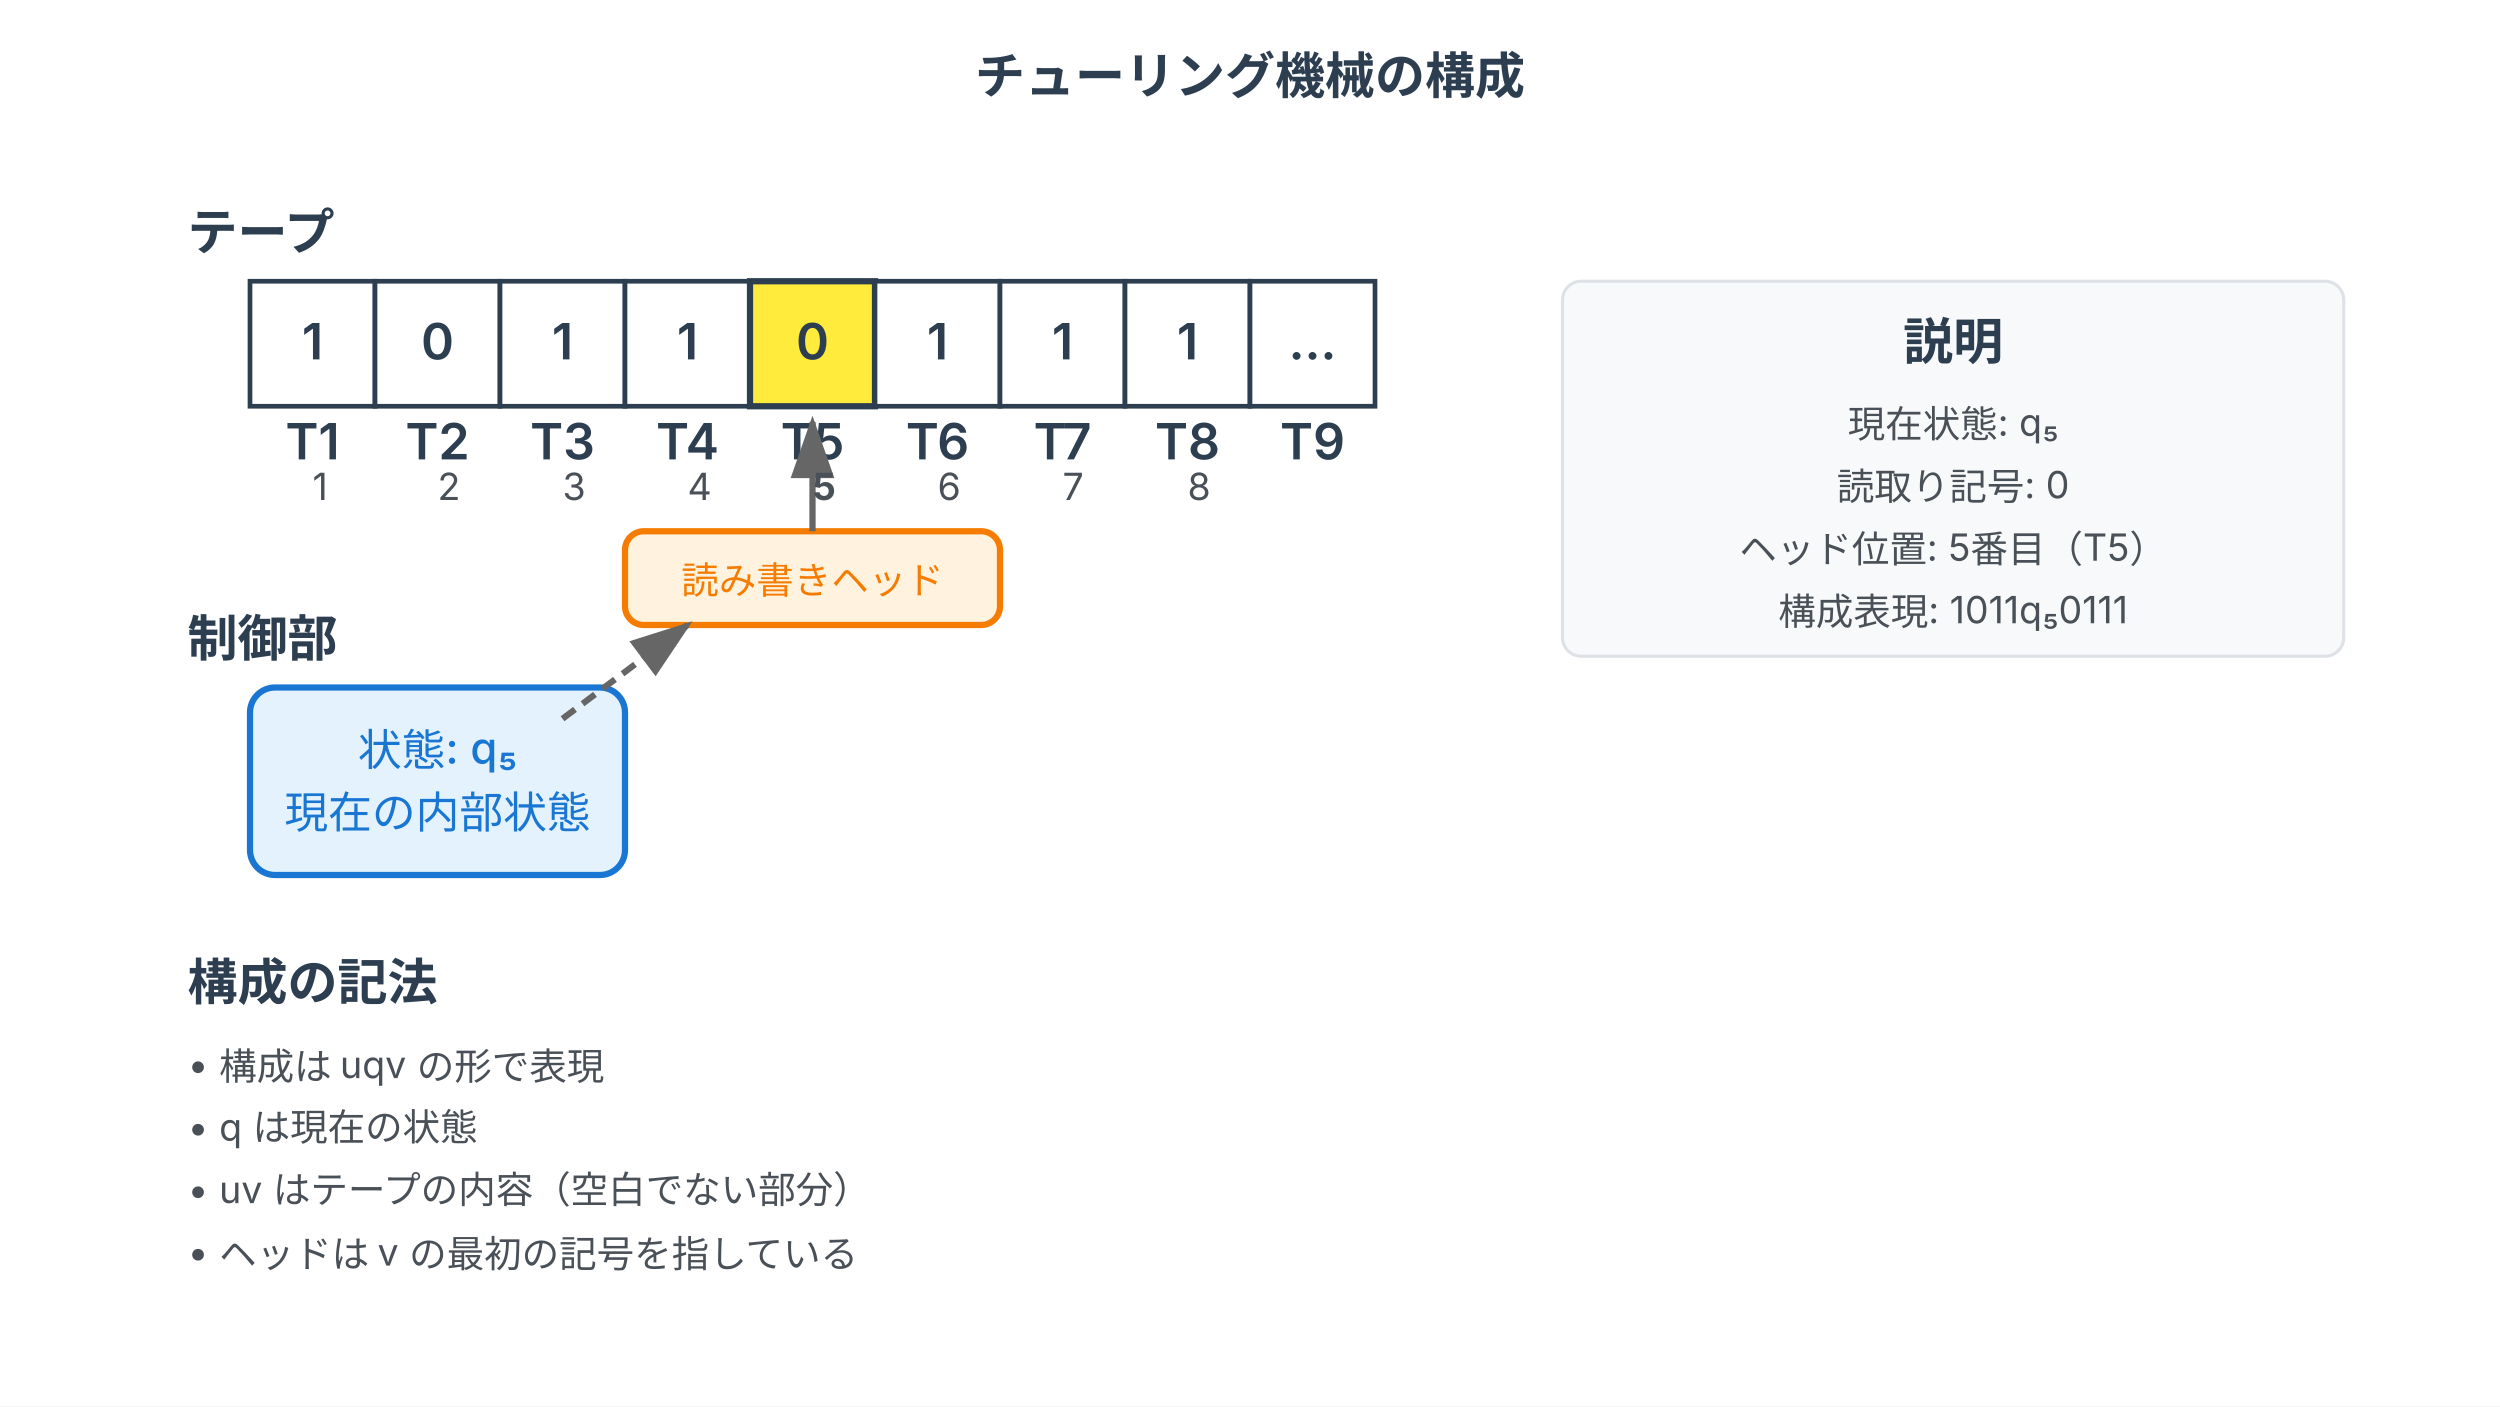
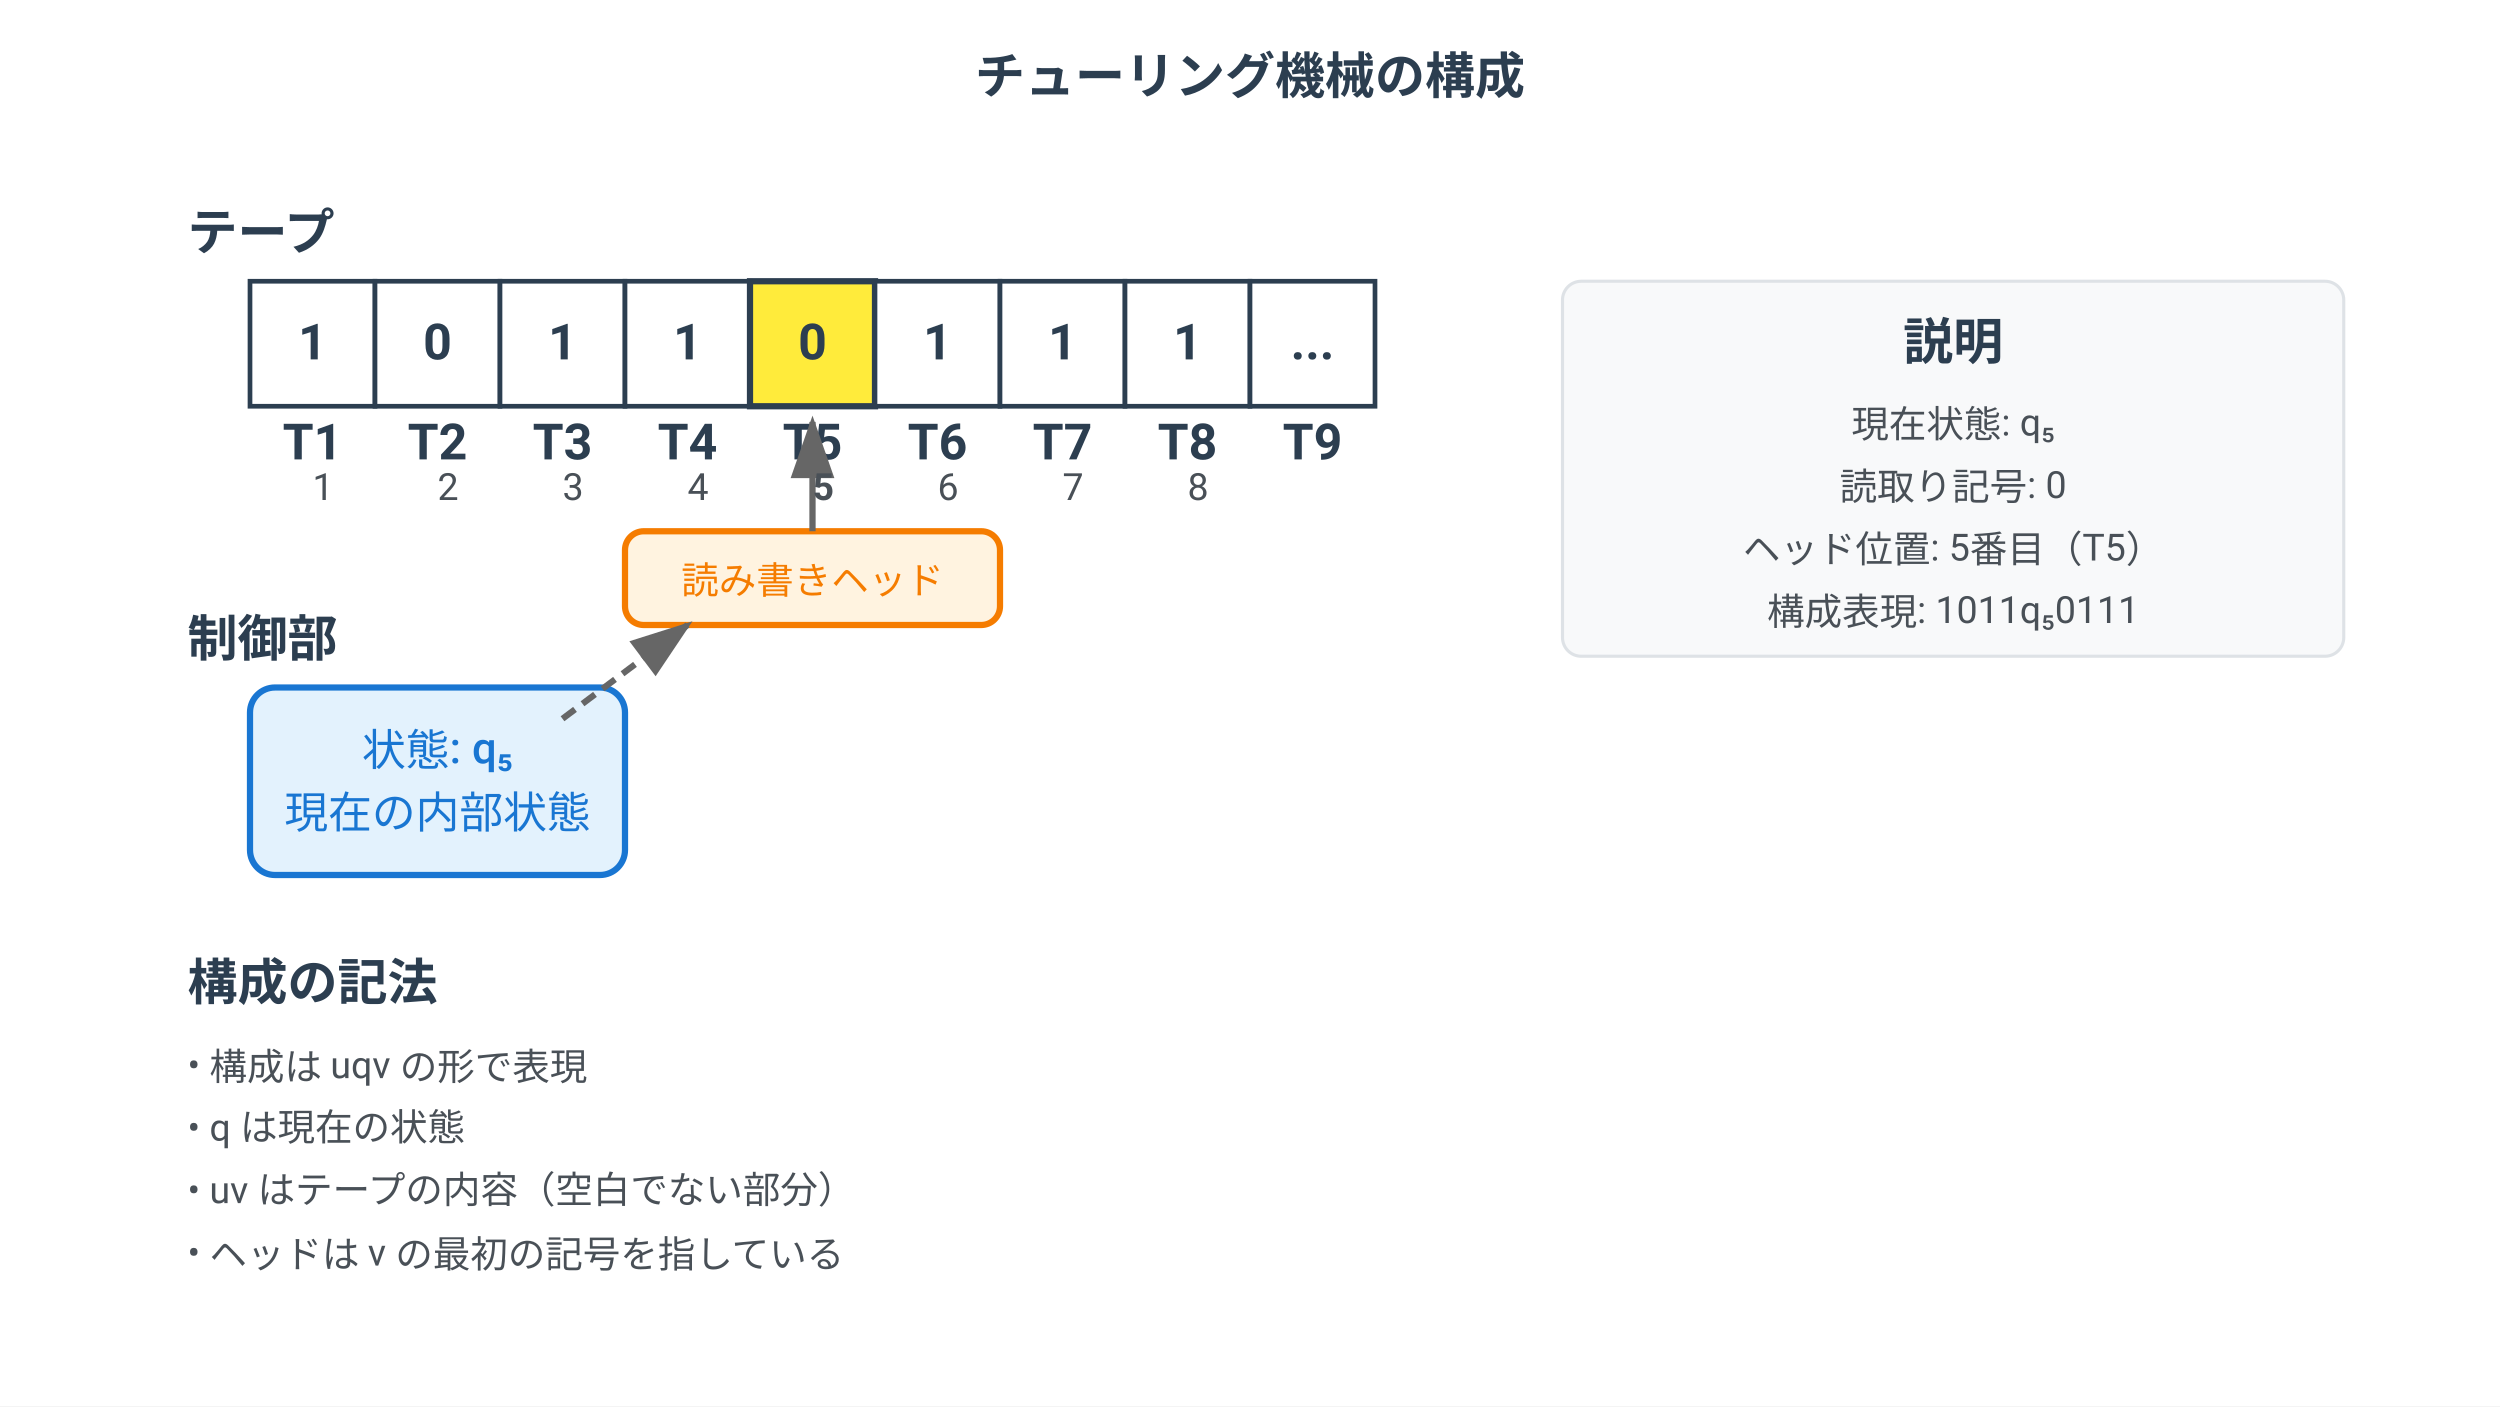
<svg xmlns="http://www.w3.org/2000/svg" viewBox="0 0 800 450" width="800" height="450">
  <defs>
    <style>
      .tape-cell { fill: #ffffff; stroke: #2c3e50; stroke-width: 1.5; }
      .tape-cell-active { fill: #ffeb3b; stroke: #2c3e50; stroke-width: 2; }
-       .tape-text { font-family: 'Inter', 'Helvetica Neue', Helvetica, sans-serif; font-size: 16px; font-weight: 600; text-anchor: middle; fill: #2c3e50; }
+       .tape-text { font-family: -apple-system, BlinkMacSystemFont, "Segoe UI", Roboto, "Helvetica Neue", Arial, "Noto Sans", sans-serif; font-size: 16px; font-weight: 600; text-anchor: middle; fill: #2c3e50; }
      .control-box { fill: #e3f2fd; stroke: #1976d2; stroke-width: 2; rx: 8; }
-       .control-text { font-family: 'Inter', 'Helvetica Neue', Helvetica, sans-serif; font-size: 14px; font-weight: 500; text-anchor: middle; fill: #1976d2; }
+       .control-text { font-family: -apple-system, BlinkMacSystemFont, "Segoe UI", Roboto, "Helvetica Neue", Arial, "Noto Sans", sans-serif; font-size: 14px; font-weight: 500; text-anchor: middle; fill: #1976d2; }
      .head-box { fill: #fff3e0; stroke: #f57c00; stroke-width: 2; rx: 6; }
-       .head-text { font-family: 'Inter', 'Helvetica Neue', Helvetica, sans-serif; font-size: 12px; font-weight: 500; text-anchor: middle; fill: #f57c00; }
+       .head-text { font-family: -apple-system, BlinkMacSystemFont, "Segoe UI", Roboto, "Helvetica Neue", Arial, "Noto Sans", sans-serif; font-size: 12px; font-weight: 500; text-anchor: middle; fill: #f57c00; }
      .arrow { stroke: #666; stroke-width: 2; fill: none; marker-end: url(#arrowhead); }
      .dashed-arrow { stroke: #666; stroke-width: 2; fill: none; stroke-dasharray: 5,3; marker-end: url(#arrowhead); }
      .info-box { fill: #f8f9fa; stroke: #dee2e6; stroke-width: 1; rx: 6; }
-       .info-text { font-family: 'Inter', 'Helvetica Neue', Helvetica, sans-serif; font-size: 12px; fill: #495057; }
-       .section-title { font-family: 'Inter', 'Helvetica Neue', Helvetica, sans-serif; font-size: 16px; font-weight: 600; fill: #2c3e50; }
+       .info-text { font-family: -apple-system, BlinkMacSystemFont, "Segoe UI", Roboto, "Helvetica Neue", Arial, "Noto Sans", sans-serif; font-size: 12px; fill: #495057; }
+       .section-title { font-family: -apple-system, BlinkMacSystemFont, "Segoe UI", Roboto, "Helvetica Neue", Arial, "Noto Sans", sans-serif; font-size: 16px; font-weight: 600; fill: #2c3e50; }
    </style>
    <marker id="arrowhead" markerWidth="10" markerHeight="7" refX="9" refY="3.5" orient="auto">
      <polygon points="0 0, 10 3.5, 0 7" fill="#666" />
    </marker>
  </defs>
  <rect width="800" height="450" fill="#ffffff" />
  <text x="400" y="30" class="section-title" text-anchor="middle">チューリング機械の構成</text>
  <text x="60" y="80" class="section-title">テープ</text>
  <g id="tape">
    <rect x="80" y="90" width="40" height="40" class="tape-cell" />
    <text x="100" y="115" class="tape-text">1</text>
    <text x="100" y="147" class="tape-text" font-size="10">T1</text>
    <rect x="120" y="90" width="40" height="40" class="tape-cell" />
    <text x="140" y="115" class="tape-text">0</text>
    <text x="140" y="147" class="tape-text" font-size="10">T2</text>
    <rect x="160" y="90" width="40" height="40" class="tape-cell" />
    <text x="180" y="115" class="tape-text">1</text>
    <text x="180" y="147" class="tape-text" font-size="10">T3</text>
    <rect x="200" y="90" width="40" height="40" class="tape-cell" />
    <text x="220" y="115" class="tape-text">1</text>
    <text x="220" y="147" class="tape-text" font-size="10">T4</text>
    <rect x="240" y="90" width="40" height="40" class="tape-cell-active" />
    <text x="260" y="115" class="tape-text">0</text>
    <text x="260" y="147" class="tape-text" font-size="10">T5</text>
    <rect x="280" y="90" width="40" height="40" class="tape-cell" />
    <text x="300" y="115" class="tape-text">1</text>
    <text x="300" y="147" class="tape-text" font-size="10">T6</text>
    <rect x="320" y="90" width="40" height="40" class="tape-cell" />
    <text x="340" y="115" class="tape-text">1</text>
    <text x="340" y="147" class="tape-text" font-size="10">T7</text>
    <rect x="360" y="90" width="40" height="40" class="tape-cell" />
    <text x="380" y="115" class="tape-text">1</text>
    <text x="380" y="147" class="tape-text" font-size="10">T8</text>
    <rect x="400" y="90" width="40" height="40" class="tape-cell" />
    <text x="420" y="115" class="tape-text">...</text>
    <text x="420" y="147" class="tape-text" font-size="10">T9</text>
  </g>
  <text x="60" y="210" class="section-title">制御部</text>
  <rect x="80" y="220" width="120" height="60" class="control-box" />
  <text x="140" y="245" class="control-text">状態: q₅</text>
  <text x="140" y="265" class="control-text" font-size="12">現在の内部状態</text>
  <rect x="200" y="170" width="120" height="30" class="head-box" />
  <text x="260" y="190" class="head-text">読み書きヘッド</text>
  <line x1="260" y1="170" x2="260" y2="135" class="arrow" />
  <line x1="180" y1="230" x2="220" y2="200" class="dashed-arrow" />
  <rect x="500" y="90" width="250" height="120" class="info-box" />
  <text x="625" y="115" class="section-title" text-anchor="middle">説明</text>
  <text x="625" y="140" class="info-text" text-anchor="middle">現在状態: q₅</text>
  <text x="625" y="160" class="info-text" text-anchor="middle">読取り記号: 0</text>
  <text x="625" y="180" class="info-text" text-anchor="middle">ヘッド位置: 5番目（T5）</text>
  <text x="625" y="200" class="info-text" text-anchor="middle">構成表現: 1011q₅0111</text>
  <text x="60" y="320" class="section-title">構成の記法</text>
  <text x="60" y="345" class="info-text">• 構成は uqv の形で表現</text>
  <text x="60" y="365" class="info-text">• q は現在の状態</text>
  <text x="60" y="385" class="info-text">• uv はテープの内容（空白でない部分）</text>
  <text x="60" y="405" class="info-text">• ヘッドは v の最初の記号を指している</text>
  <text x="100" y="160" class="info-text" font-size="10">1</text>
  <text x="140" y="160" class="info-text" font-size="10">2</text>
  <text x="180" y="160" class="info-text" font-size="10">3</text>
  <text x="220" y="160" class="info-text" font-size="10">4</text>
  <text x="260" y="160" class="info-text" font-size="10" font-weight="bold">5</text>
  <text x="300" y="160" class="info-text" font-size="10">6</text>
  <text x="340" y="160" class="info-text" font-size="10">7</text>
  <text x="380" y="160" class="info-text" font-size="10">8</text>
</svg>
